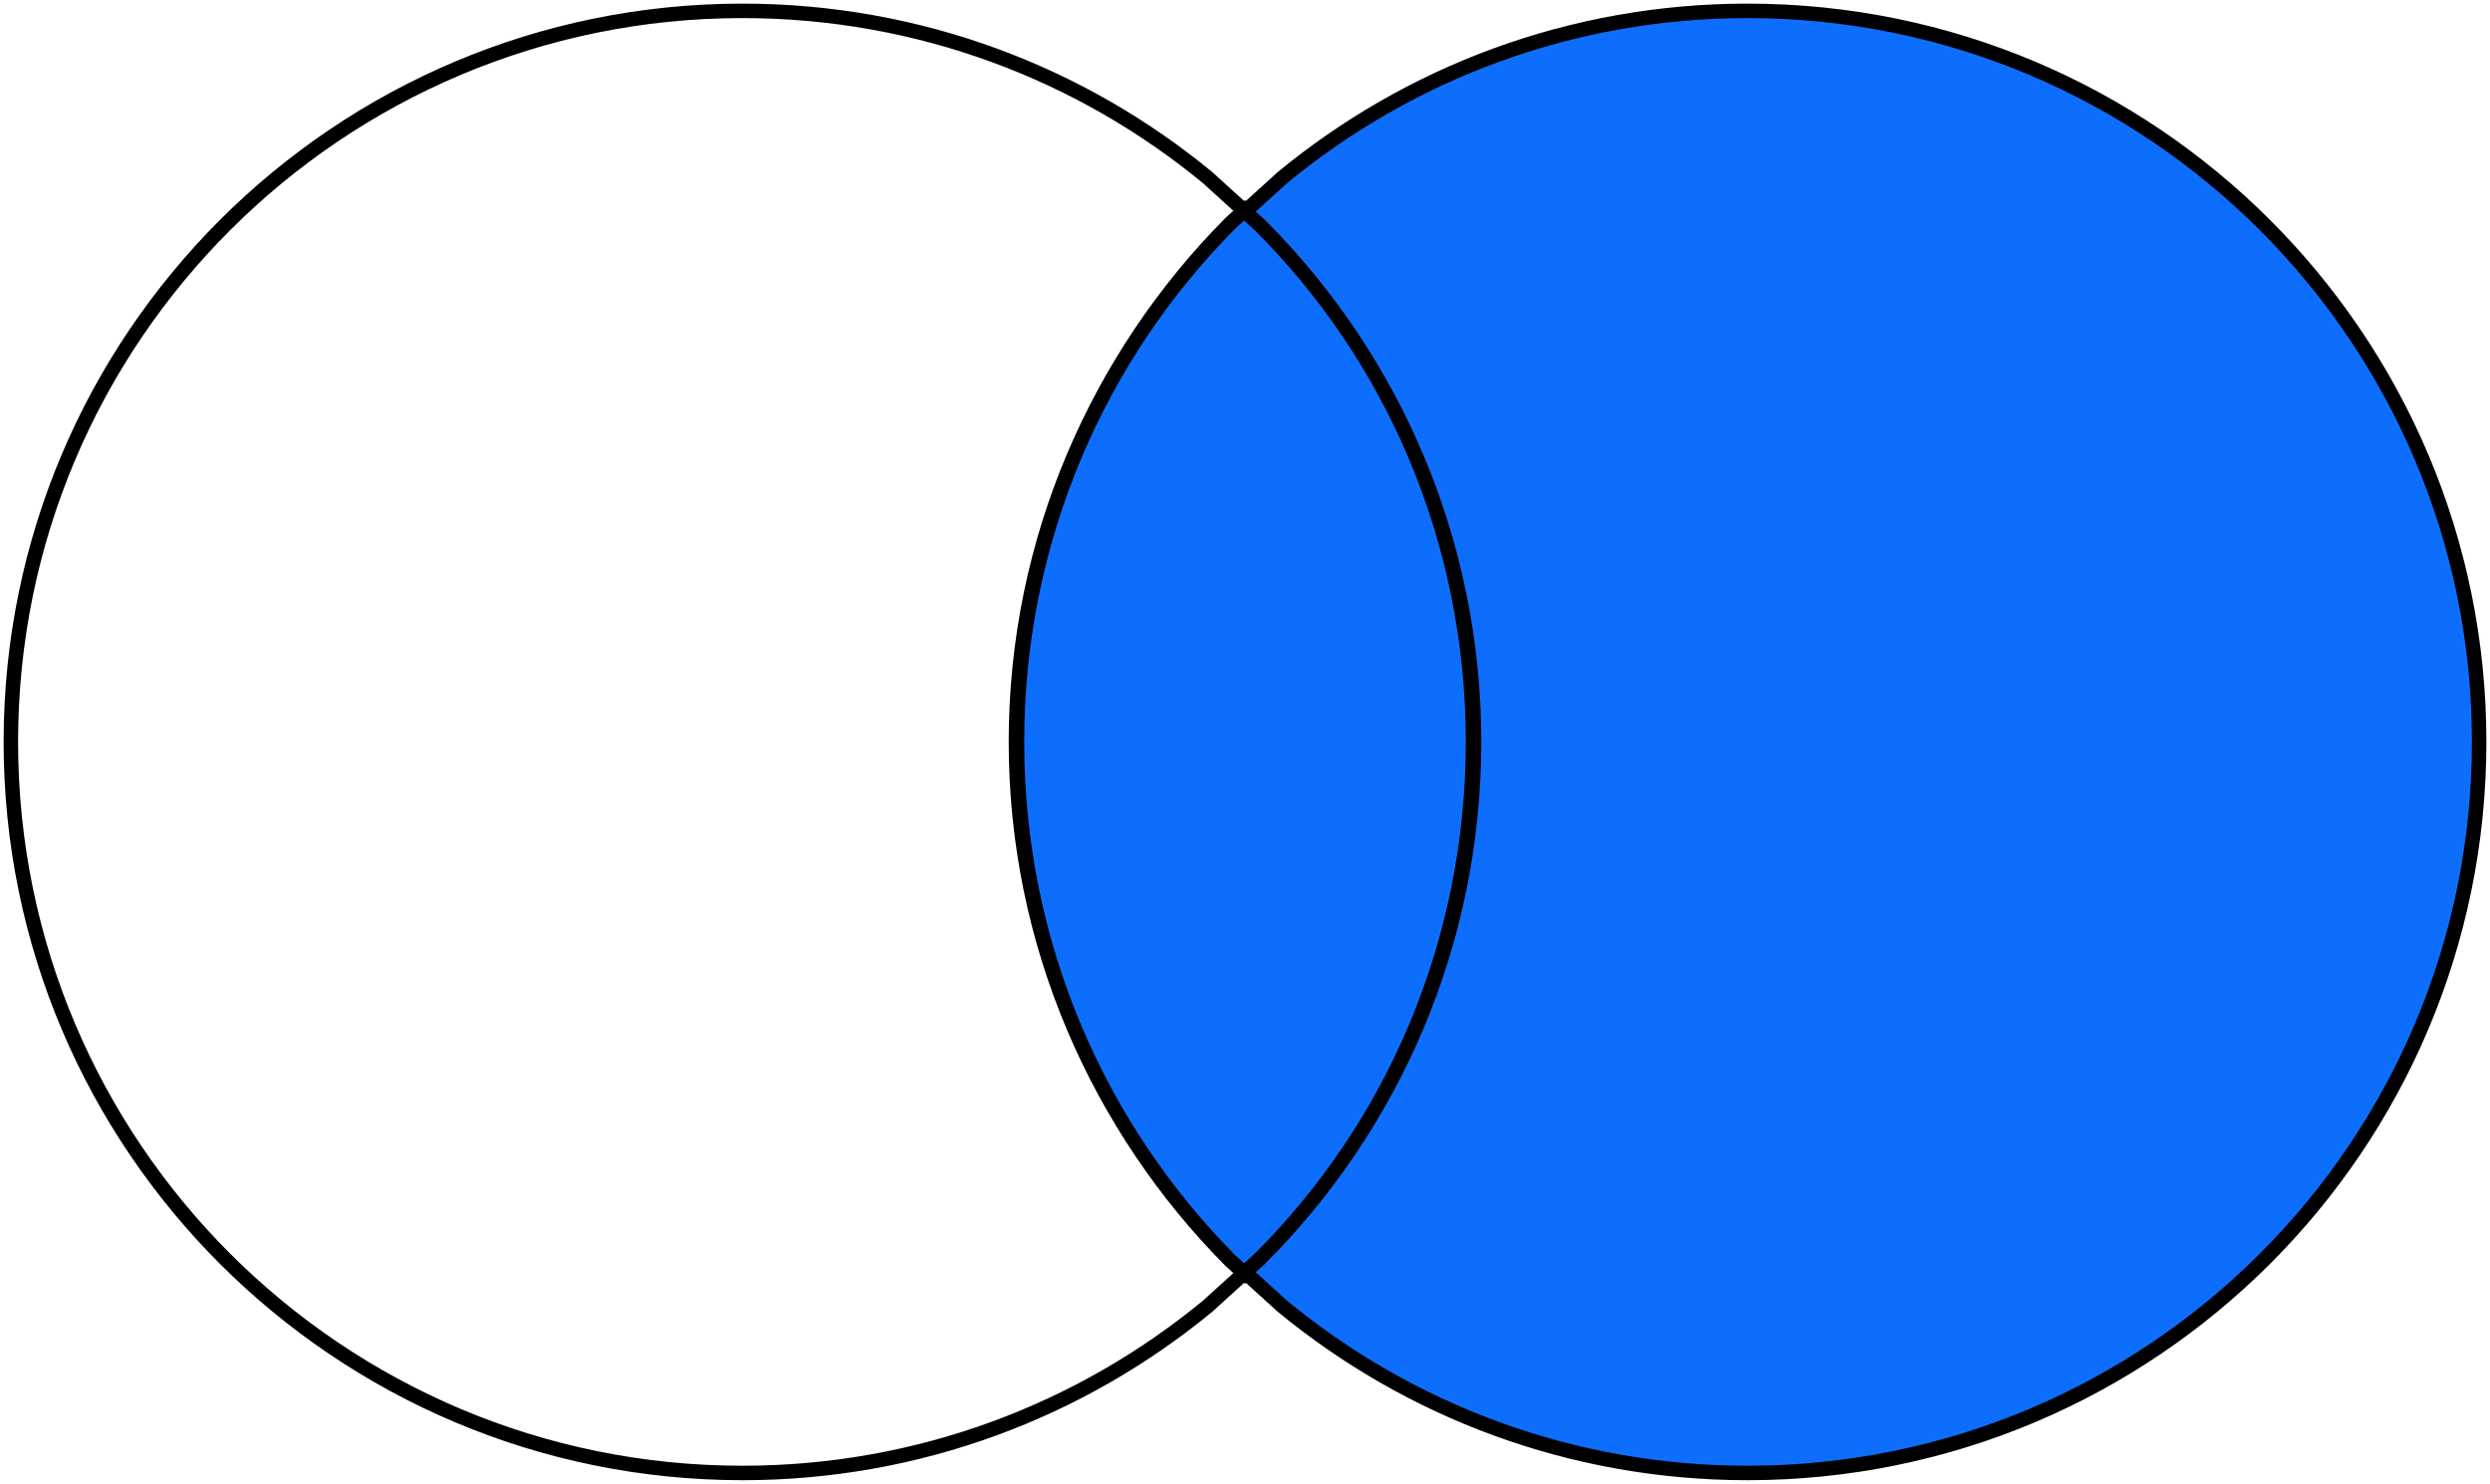
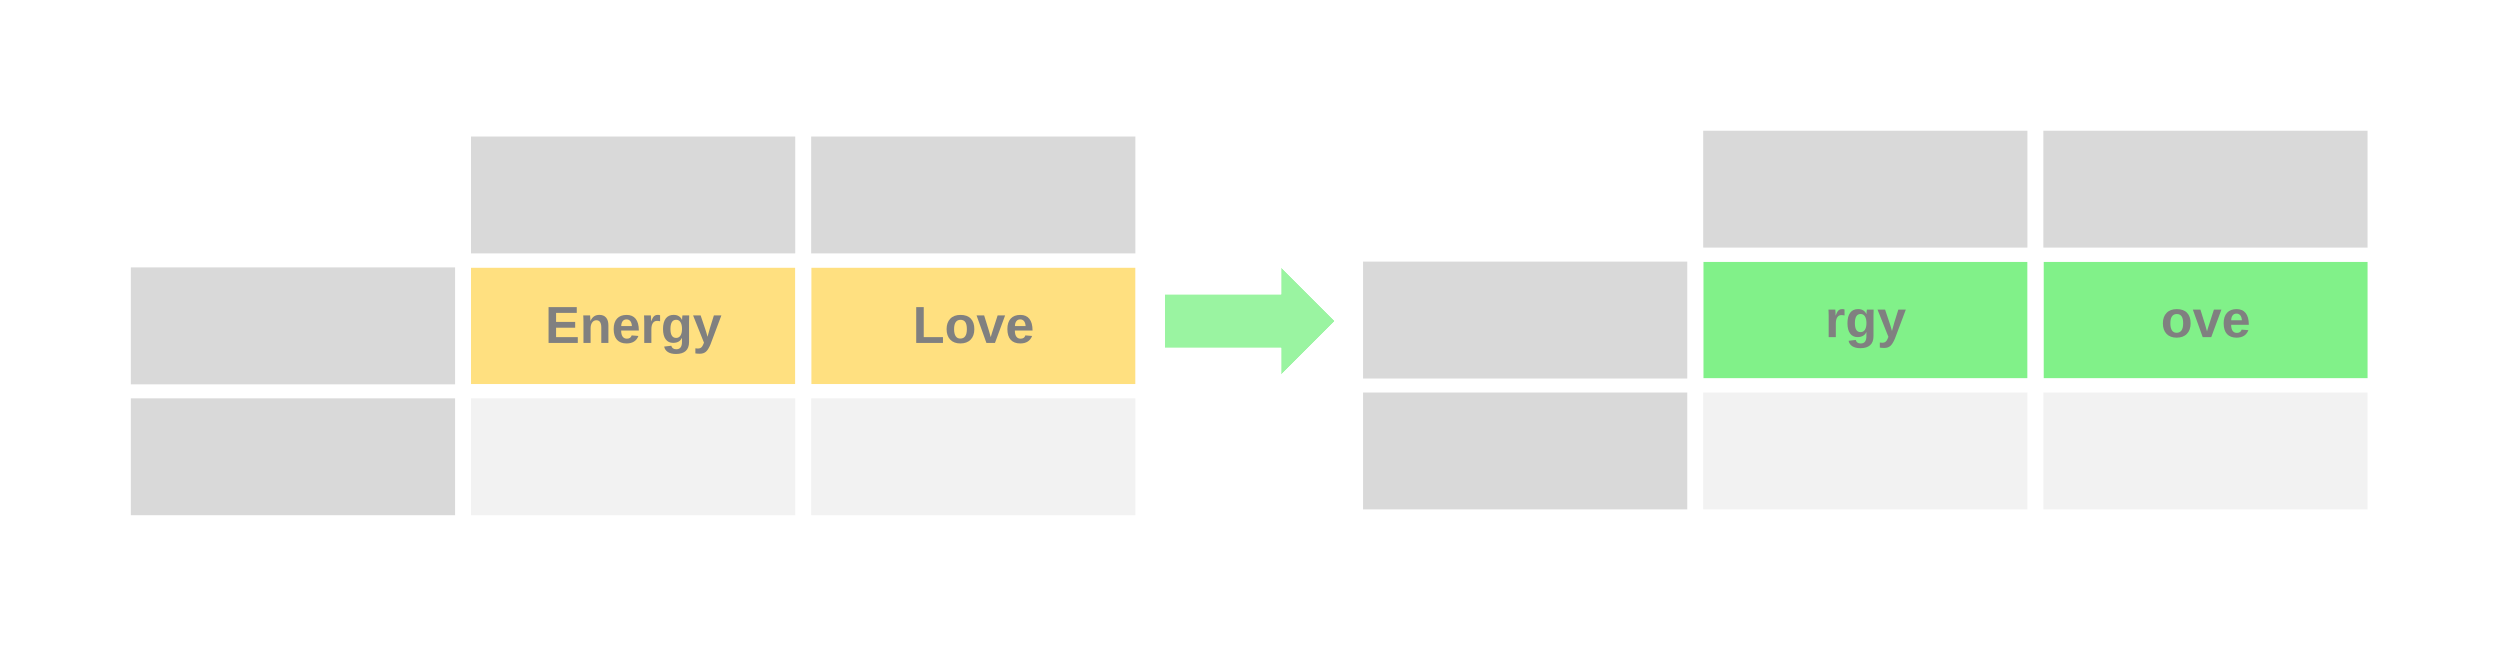
- <svg xmlns="http://www.w3.org/2000/svg" width="688" height="410" overflow="hidden">
+ <svg xmlns="http://www.w3.org/2000/svg" width="1919" zoomAndPan="magnify" viewBox="0 0 1439.25 372" height="496" preserveAspectRatio="xMidYMid meet" version="1.0">
  <defs>
-     <clipPath id="clip0">
-       <rect x="297" y="155" width="688" height="410" />
+     <filter x="0%" y="0%" width="100%" height="100%" id="42b0a31edf">
+       <feColorMatrix values="0 0 0 0 1 0 0 0 0 1 0 0 0 0 1 0 0 0 1 0" color-interpolation-filters="sRGB" />
+     </filter>
+     <g />
+     <clipPath id="8ad23a9c63">
+       <path d="M 75.332 153.953 L 262 153.953 L 262 221.25 L 75.332 221.25 Z M 75.332 153.953 " clip-rule="nonzero" />
+     </clipPath>
+     <clipPath id="ae3a5735e9">
+       <path d="M 271.16 78.59 L 458 78.59 L 458 145.891 L 271.16 145.891 Z M 271.16 78.59 " clip-rule="nonzero" />
+     </clipPath>
+     <clipPath id="1cc5b898d3">
+       <path d="M 75.332 229.312 L 262 229.312 L 262 296.613 L 75.332 296.613 Z M 75.332 229.312 " clip-rule="nonzero" />
+     </clipPath>
+     <clipPath id="db68323a3c">
+       <path d="M 271.16 229.312 L 458 229.312 L 458 296.613 L 271.16 296.613 Z M 271.16 229.312 " clip-rule="nonzero" />
+     </clipPath>
+     <clipPath id="41f35967b6">
+       <path d="M 466.984 78.59 L 653.93 78.59 L 653.93 145.891 L 466.984 145.891 Z M 466.984 78.59 " clip-rule="nonzero" />
+     </clipPath>
+     <clipPath id="b0f016cd36">
+       <path d="M 466.984 153.953 L 653.93 153.953 L 653.93 221.25 L 466.984 221.25 Z M 466.984 153.953 " clip-rule="nonzero" />
+     </clipPath>
+     <mask id="92f6beb1d5">
+       <g filter="url(#42b0a31edf)">
+         <rect x="-143.925" width="1727.1" fill="#000000" y="-37.2" height="446.4" fill-opacity="0.498" />
+       </g>
+     </mask>
+     <clipPath id="46bcf17251">
+       <path d="M 0.984 0.953 L 187.93 0.953 L 187.93 68.25 L 0.984 68.25 Z M 0.984 0.953 " clip-rule="nonzero" />
+     </clipPath>
+     <clipPath id="588526d580">
+       <rect x="0" width="188" y="0" height="69" />
+     </clipPath>
+     <clipPath id="a4cac0ad6b">
+       <path d="M 466.984 229.312 L 653.93 229.312 L 653.93 296.613 L 466.984 296.613 Z M 466.984 229.312 " clip-rule="nonzero" />
+     </clipPath>
+     <clipPath id="fd565f36ae">
+       <path d="M 670.68 153.953 L 768.879 153.953 L 768.879 216 L 670.68 216 Z M 670.68 153.953 " clip-rule="nonzero" />
+     </clipPath>
+     <clipPath id="5623d674b1">
+       <path d="M 670.68 169.395 L 737.555 169.395 L 737.555 153.953 L 768.438 184.836 L 737.555 215.719 L 737.555 200.277 L 670.68 200.277 L 670.68 169.395 " clip-rule="nonzero" />
+     </clipPath>
+     <mask id="d680920831">
+       <g filter="url(#42b0a31edf)">
+         <rect x="-143.925" width="1727.1" fill="#000000" y="-37.2" height="446.4" fill-opacity="0.4" />
+       </g>
+     </mask>
+     <clipPath id="d90a8f7bca">
+       <path d="M 0.68 0.953 L 98.559 0.953 L 98.559 62.746 L 0.68 62.746 Z M 0.68 0.953 " clip-rule="nonzero" />
+     </clipPath>
+     <clipPath id="002aa7bae4">
+       <path d="M 0.68 16.395 L 67.555 16.395 L 67.555 0.953 L 98.438 31.836 L 67.555 62.719 L 67.555 47.277 L 0.68 47.277 L 0.68 16.395 " clip-rule="nonzero" />
+     </clipPath>
+     <clipPath id="ae07a735a3">
+       <rect x="0" width="99" y="0" height="63" />
+     </clipPath>
+     <clipPath id="6c8bcc8993">
+       <path d="M 784.703 150.617 L 971.648 150.617 L 971.648 217.918 L 784.703 217.918 Z M 784.703 150.617 " clip-rule="nonzero" />
+     </clipPath>
+     <clipPath id="57436d1931">
+       <path d="M 980.527 75.258 L 1167.473 75.258 L 1167.473 142.559 L 980.527 142.559 Z M 980.527 75.258 " clip-rule="nonzero" />
+     </clipPath>
+     <clipPath id="9ef142a018">
+       <path d="M 980.527 150.617 L 1167.473 150.617 L 1167.473 217.918 L 980.527 217.918 Z M 980.527 150.617 " clip-rule="nonzero" />
+     </clipPath>
+     <mask id="6c3a9a0fc5">
+       <g filter="url(#42b0a31edf)">
+         <rect x="-143.925" width="1727.1" fill="#000000" y="-37.2" height="446.4" fill-opacity="0.498" />
+       </g>
+     </mask>
+     <clipPath id="1a2529cb92">
+       <path d="M 0.527 0.617 L 187.473 0.617 L 187.473 67.918 L 0.527 67.918 Z M 0.527 0.617 " clip-rule="nonzero" />
+     </clipPath>
+     <clipPath id="d9988ecda0">
+       <rect x="0" width="188" y="0" height="68" />
+     </clipPath>
+     <clipPath id="baf08c2bef">
+       <path d="M 784.703 225.98 L 971.648 225.98 L 971.648 293.277 L 784.703 293.277 Z M 784.703 225.98 " clip-rule="nonzero" />
+     </clipPath>
+     <clipPath id="09ef8fc01b">
+       <path d="M 980.527 225.98 L 1167.473 225.98 L 1167.473 293.277 L 980.527 293.277 Z M 980.527 225.98 " clip-rule="nonzero" />
+     </clipPath>
+     <clipPath id="3f43d0a523">
+       <path d="M 1176.355 75.258 L 1363.301 75.258 L 1363.301 142.559 L 1176.355 142.559 Z M 1176.355 75.258 " clip-rule="nonzero" />
+     </clipPath>
+     <clipPath id="85f0fb04da">
+       <path d="M 1176.355 150.617 L 1363.301 150.617 L 1363.301 217.918 L 1176.355 217.918 Z M 1176.355 150.617 " clip-rule="nonzero" />
+     </clipPath>
+     <mask id="02de023ed2">
+       <g filter="url(#42b0a31edf)">
+         <rect x="-143.925" width="1727.1" fill="#000000" y="-37.2" height="446.4" fill-opacity="0.498" />
+       </g>
+     </mask>
+     <clipPath id="378a7b683f">
+       <path d="M 0.355 0.617 L 187.301 0.617 L 187.301 67.918 L 0.355 67.918 Z M 0.355 0.617 " clip-rule="nonzero" />
+     </clipPath>
+     <clipPath id="49a25e17a5">
+       <rect x="0" width="188" y="0" height="68" />
+     </clipPath>
+     <clipPath id="b779970422">
+       <path d="M 1176.355 225.98 L 1363.301 225.98 L 1363.301 293.277 L 1176.355 293.277 Z M 1176.355 225.98 " clip-rule="nonzero" />
+     </clipPath>
+     <clipPath id="488df4987a">
+       <path d="M 271.16 153.953 L 458.105 153.953 L 458.105 221.25 L 271.16 221.25 Z M 271.16 153.953 " clip-rule="nonzero" />
+     </clipPath>
+     <mask id="e1633d36a7">
+       <g filter="url(#42b0a31edf)">
+         <rect x="-143.925" width="1727.1" fill="#000000" y="-37.2" height="446.4" fill-opacity="0.498" />
+       </g>
+     </mask>
+     <clipPath id="ca30568c45">
+       <path d="M 0.16 0.953 L 187 0.953 L 187 68.25 L 0.16 68.25 Z M 0.16 0.953 " clip-rule="nonzero" />
+     </clipPath>
+     <clipPath id="c07cf35666">
+       <rect x="0" width="188" y="0" height="69" />
    </clipPath>
  </defs>
-   <g clip-path="url(#clip0)" transform="translate(-297 -155)">
-     <path d="M502.144 158C550.987 158 595.784 175.311 630.726 204.127L641 213.458 636.919 217.164C600.338 253.719 577.712 304.219 577.712 360 577.712 415.781 600.338 466.281 636.919 502.836L641 506.542 630.726 515.873C595.784 544.689 550.987 562 502.144 562 390.503 562 300 471.562 300 360 300 248.438 390.503 158 502.144 158Z" stroke="#000000" stroke-width="4" stroke-miterlimit="8" fill="none" fill-rule="evenodd" />
-     <path d="M641 213 645.063 216.718C681.477 253.387 704 304.045 704 360 704 415.955 681.477 466.613 645.063 503.282L641 507 636.937 503.282C600.523 466.613 578 415.955 578 360 578 304.045 600.523 253.387 636.937 216.718Z" stroke="#000000" stroke-width="4" stroke-miterlimit="8" fill="#0D6EFD" fill-rule="evenodd" />
-     <path d="M779.856 562C731.013 562 686.216 544.69 651.274 515.873L641 506.542 645.081 502.836C681.662 466.281 704.288 415.781 704.288 360 704.288 304.219 681.662 253.719 645.081 217.164L641 213.458 651.274 204.127C686.216 175.311 731.013 158 779.856 158 891.497 158 982 248.438 982 360 982 471.562 891.497 562 779.856 562Z" stroke="#000000" stroke-width="4" stroke-miterlimit="8" fill="#0D6EFD" fill-rule="evenodd" />
+   <g clip-path="url(#8ad23a9c63)">
+     <path fill="#d9d9d9" d="M 75.332 153.953 L 261.988 153.953 L 261.988 221.418 L 75.332 221.418 Z M 75.332 153.953 " fill-opacity="1" fill-rule="nonzero" />
+   </g>
+   <g clip-path="url(#ae3a5735e9)">
+     <path fill="#d9d9d9" d="M 271.16 78.59 L 457.812 78.59 L 457.812 146.055 L 271.16 146.055 Z M 271.16 78.59 " fill-opacity="1" fill-rule="nonzero" />
+   </g>
+   <g clip-path="url(#1cc5b898d3)">
+     <path fill="#d9d9d9" d="M 75.332 229.312 L 261.988 229.312 L 261.988 296.777 L 75.332 296.777 Z M 75.332 229.312 " fill-opacity="1" fill-rule="nonzero" />
+   </g>
+   <g clip-path="url(#db68323a3c)">
+     <path fill="#f2f2f2" d="M 271.16 229.312 L 457.812 229.312 L 457.812 296.777 L 271.16 296.777 Z M 271.16 229.312 " fill-opacity="1" fill-rule="nonzero" />
+   </g>
+   <g clip-path="url(#41f35967b6)">
+     <path fill="#d9d9d9" d="M 466.984 78.59 L 653.637 78.59 L 653.637 146.055 L 466.984 146.055 Z M 466.984 78.59 " fill-opacity="1" fill-rule="nonzero" />
+   </g>
+   <g clip-path="url(#b0f016cd36)">
+     <g mask="url(#92f6beb1d5)">
+       <g transform="matrix(1, 0, 0, 1, 466, 153)">
+         <g clip-path="url(#588526d580)">
+           <g clip-path="url(#46bcf17251)">
+             <path fill="#ffc000" d="M 0.984 0.953 L 187.637 0.953 L 187.637 68.418 L 0.984 68.418 Z M 0.984 0.953 " fill-opacity="1" fill-rule="nonzero" />
+           </g>
+         </g>
+       </g>
+     </g>
+   </g>
+   <g fill="#808080" fill-opacity="1">
+     <g transform="translate(525.4664, 197.4292)">
+       <g>
+         <path d="M 2 0 L 2 -20.625 L 6.328 -20.625 L 6.328 -3.344 L 17.391 -3.344 L 17.391 0 Z M 2 0 " />
+       </g>
+     </g>
+     <g transform="translate(543.782, 197.4292)">
+       <g>
+         <path d="M 17.141 -7.938 C 17.141 -5.363 16.426 -3.348 15 -1.891 C 13.582 -0.43 11.613 0.297 9.094 0.297 C 6.625 0.297 4.688 -0.43 3.281 -1.891 C 1.875 -3.359 1.172 -5.375 1.172 -7.938 C 1.172 -10.477 1.875 -12.477 3.281 -13.938 C 4.688 -15.406 6.656 -16.141 9.188 -16.141 C 11.77 -16.141 13.738 -15.43 15.094 -14.016 C 16.457 -12.609 17.141 -10.582 17.141 -7.938 Z M 12.844 -7.938 C 12.844 -9.82 12.535 -11.188 11.922 -12.031 C 11.305 -12.883 10.41 -13.312 9.234 -13.312 C 6.734 -13.312 5.484 -11.52 5.484 -7.938 C 5.484 -6.164 5.789 -4.816 6.406 -3.891 C 7.02 -2.973 7.898 -2.516 9.047 -2.516 C 11.578 -2.516 12.844 -4.32 12.844 -7.938 Z M 12.844 -7.938 " />
+       </g>
+     </g>
+     <g transform="translate(562.0977, 197.4292)">
+       <g>
+         <path d="M 10.703 0 L 5.781 0 L 0.109 -15.844 L 4.469 -15.844 L 7.234 -6.984 C 7.379 -6.492 7.723 -5.273 8.266 -3.328 C 8.367 -3.723 8.57 -4.422 8.875 -5.422 C 9.176 -6.43 10.297 -9.906 12.234 -15.844 L 16.547 -15.844 Z M 10.703 0 " />
+       </g>
+     </g>
+     <g transform="translate(578.7736, 197.4292)">
+       <g>
+         <path d="M 8.578 0.297 C 6.191 0.297 4.359 -0.406 3.078 -1.812 C 1.805 -3.227 1.172 -5.289 1.172 -8 C 1.172 -10.613 1.816 -12.625 3.109 -14.031 C 4.41 -15.438 6.254 -16.141 8.641 -16.141 C 10.91 -16.141 12.645 -15.383 13.844 -13.875 C 15.051 -12.363 15.656 -10.156 15.656 -7.25 L 15.656 -7.125 L 5.484 -7.125 C 5.484 -5.582 5.77 -4.414 6.344 -3.625 C 6.914 -2.844 7.727 -2.453 8.781 -2.453 C 10.238 -2.453 11.156 -3.082 11.531 -4.344 L 15.422 -4.016 C 14.297 -1.141 12.016 0.297 8.578 0.297 Z M 8.578 -13.547 C 7.609 -13.547 6.863 -13.207 6.344 -12.531 C 5.82 -11.852 5.547 -10.91 5.516 -9.703 L 11.672 -9.703 C 11.586 -10.984 11.273 -11.941 10.734 -12.578 C 10.203 -13.223 9.484 -13.547 8.578 -13.547 Z M 8.578 -13.547 " />
+       </g>
+     </g>
+   </g>
+   <g clip-path="url(#a4cac0ad6b)">
+     <path fill="#f2f2f2" d="M 466.984 229.312 L 653.637 229.312 L 653.637 296.777 L 466.984 296.777 Z M 466.984 229.312 " fill-opacity="1" fill-rule="nonzero" />
+   </g>
+   <g clip-path="url(#fd565f36ae)">
+     <g clip-path="url(#5623d674b1)">
+       <g mask="url(#d680920831)">
+         <g transform="matrix(1, 0, 0, 1, 670, 153)">
+           <g clip-path="url(#ae07a735a3)">
+             <g clip-path="url(#d90a8f7bca)">
+               <g clip-path="url(#002aa7bae4)">
+                 <path fill="#03e313" d="M 0.68 0.953 L 98.129 0.953 L 98.129 62.418 L 0.68 62.418 Z M 0.68 0.953 " fill-opacity="1" fill-rule="nonzero" />
+               </g>
+             </g>
+           </g>
+         </g>
+       </g>
+     </g>
+   </g>
+   <g clip-path="url(#6c8bcc8993)">
+     <path fill="#d9d9d9" d="M 784.703 150.617 L 971.355 150.617 L 971.355 218.082 L 784.703 218.082 Z M 784.703 150.617 " fill-opacity="1" fill-rule="nonzero" />
+   </g>
+   <g clip-path="url(#57436d1931)">
+     <path fill="#d9d9d9" d="M 980.527 75.258 L 1167.18 75.258 L 1167.18 142.723 L 980.527 142.723 Z M 980.527 75.258 " fill-opacity="1" fill-rule="nonzero" />
+   </g>
+   <g clip-path="url(#9ef142a018)">
+     <g mask="url(#6c3a9a0fc5)">
+       <g transform="matrix(1, 0, 0, 1, 980, 150)">
+         <g clip-path="url(#d9988ecda0)">
+           <g clip-path="url(#1a2529cb92)">
+             <path fill="#03e313" d="M 0.527 0.617 L 187.18 0.617 L 187.18 68.082 L 0.527 68.082 Z M 0.527 0.617 " fill-opacity="1" fill-rule="nonzero" />
+           </g>
+         </g>
+       </g>
+     </g>
+   </g>
+   <g fill="#808080" fill-opacity="1">
+     <g transform="translate(1050.676, 194.0958)">
+       <g>
+         <path d="M 2.094 0 L 2.094 -12.125 C 2.094 -12.988 2.078 -13.711 2.047 -14.297 C 2.023 -14.879 2 -15.395 1.969 -15.844 L 5.906 -15.844 C 5.926 -15.664 5.961 -15.129 6.016 -14.234 C 6.066 -13.348 6.094 -12.754 6.094 -12.453 L 6.156 -12.453 C 6.551 -13.566 6.906 -14.348 7.219 -14.797 C 7.531 -15.254 7.898 -15.594 8.328 -15.812 C 8.754 -16.039 9.289 -16.156 9.938 -16.156 C 10.469 -16.156 10.895 -16.078 11.219 -15.922 L 11.219 -12.484 C 10.551 -12.629 9.961 -12.703 9.453 -12.703 C 8.43 -12.703 7.633 -12.285 7.062 -11.453 C 6.488 -10.629 6.203 -9.406 6.203 -7.781 L 6.203 0 Z M 2.094 0 " />
+       </g>
+     </g>
+     <g transform="translate(1062.345, 194.0958)">
+       <g>
+         <path d="M 8.719 6.359 C 6.789 6.359 5.238 5.988 4.062 5.25 C 2.883 4.508 2.16 3.457 1.891 2.094 L 6 1.609 C 6.145 2.242 6.457 2.738 6.938 3.094 C 7.426 3.457 8.062 3.641 8.844 3.641 C 9.988 3.641 10.82 3.285 11.344 2.578 C 11.875 1.879 12.141 0.836 12.141 -0.547 L 12.141 -1.375 L 12.172 -2.938 L 12.141 -2.938 C 11.234 -1 9.535 -0.031 7.047 -0.031 C 5.203 -0.031 3.77 -0.723 2.75 -2.109 C 1.738 -3.492 1.234 -5.473 1.234 -8.047 C 1.234 -10.641 1.754 -12.641 2.797 -14.047 C 3.836 -15.453 5.352 -16.156 7.344 -16.156 C 9.656 -16.156 11.254 -15.203 12.141 -13.297 L 12.203 -13.297 C 12.203 -13.641 12.223 -14.102 12.266 -14.688 C 12.316 -15.27 12.367 -15.656 12.422 -15.844 L 16.312 -15.844 C 16.25 -14.789 16.219 -13.57 16.219 -12.188 L 16.219 -0.484 C 16.219 1.773 15.578 3.477 14.297 4.625 C 13.023 5.781 11.164 6.359 8.719 6.359 Z M 12.172 -8.141 C 12.172 -9.766 11.879 -11.035 11.297 -11.953 C 10.711 -12.867 9.883 -13.328 8.812 -13.328 C 6.613 -13.328 5.516 -11.566 5.516 -8.047 C 5.516 -4.609 6.602 -2.891 8.781 -2.891 C 9.875 -2.891 10.711 -3.344 11.297 -4.25 C 11.879 -5.164 12.172 -6.461 12.172 -8.141 Z M 12.172 -8.141 " />
+       </g>
+     </g>
+     <g transform="translate(1080.66, 194.0958)">
+       <g>
+         <path d="M 4.141 6.219 C 3.16 6.219 2.297 6.156 1.547 6.031 L 1.547 3.109 C 2.066 3.18 2.539 3.219 2.969 3.219 C 3.551 3.219 4.035 3.125 4.422 2.938 C 4.805 2.758 5.148 2.453 5.453 2.016 C 5.766 1.586 6.113 0.863 6.5 -0.156 L 0.234 -15.844 L 4.578 -15.844 L 7.078 -8.422 C 7.461 -7.359 7.953 -5.727 8.547 -3.531 L 8.922 -4.922 L 9.875 -8.359 L 12.203 -15.844 L 16.516 -15.844 L 10.25 0.828 C 9.406 2.859 8.531 4.266 7.625 5.047 C 6.727 5.828 5.566 6.219 4.141 6.219 Z M 4.141 6.219 " />
+       </g>
+     </g>
+   </g>
+   <g clip-path="url(#baf08c2bef)">
+     <path fill="#d9d9d9" d="M 784.703 225.98 L 971.355 225.98 L 971.355 293.445 L 784.703 293.445 Z M 784.703 225.98 " fill-opacity="1" fill-rule="nonzero" />
+   </g>
+   <g clip-path="url(#09ef8fc01b)">
+     <path fill="#f2f2f2" d="M 980.527 225.98 L 1167.18 225.98 L 1167.18 293.445 L 980.527 293.445 Z M 980.527 225.98 " fill-opacity="1" fill-rule="nonzero" />
+   </g>
+   <g clip-path="url(#3f43d0a523)">
+     <path fill="#d9d9d9" d="M 1176.355 75.258 L 1363.008 75.258 L 1363.008 142.723 L 1176.355 142.723 Z M 1176.355 75.258 " fill-opacity="1" fill-rule="nonzero" />
+   </g>
+   <g clip-path="url(#85f0fb04da)">
+     <g mask="url(#02de023ed2)">
+       <g transform="matrix(1, 0, 0, 1, 1176, 150)">
+         <g clip-path="url(#49a25e17a5)">
+           <g clip-path="url(#378a7b683f)">
+             <path fill="#03e313" d="M 0.355 0.617 L 187.008 0.617 L 187.008 68.082 L 0.355 68.082 Z M 0.355 0.617 " fill-opacity="1" fill-rule="nonzero" />
+           </g>
+         </g>
+       </g>
+     </g>
+   </g>
+   <g fill="#808080" fill-opacity="1">
+     <g transform="translate(1243.995, 194.0958)">
+       <g>
+         <path d="M 17.141 -7.938 C 17.141 -5.363 16.426 -3.348 15 -1.891 C 13.582 -0.43 11.613 0.297 9.094 0.297 C 6.625 0.297 4.688 -0.43 3.281 -1.891 C 1.875 -3.359 1.172 -5.375 1.172 -7.938 C 1.172 -10.477 1.875 -12.477 3.281 -13.938 C 4.688 -15.406 6.656 -16.141 9.188 -16.141 C 11.77 -16.141 13.738 -15.43 15.094 -14.016 C 16.457 -12.609 17.141 -10.582 17.141 -7.938 Z M 12.844 -7.938 C 12.844 -9.82 12.535 -11.188 11.922 -12.031 C 11.305 -12.883 10.41 -13.312 9.234 -13.312 C 6.734 -13.312 5.484 -11.52 5.484 -7.938 C 5.484 -6.164 5.789 -4.816 6.406 -3.891 C 7.02 -2.973 7.898 -2.516 9.047 -2.516 C 11.578 -2.516 12.844 -4.32 12.844 -7.938 Z M 12.844 -7.938 " />
+       </g>
+     </g>
+     <g transform="translate(1262.311, 194.0958)">
+       <g>
+         <path d="M 10.703 0 L 5.781 0 L 0.109 -15.844 L 4.469 -15.844 L 7.234 -6.984 C 7.379 -6.492 7.723 -5.273 8.266 -3.328 C 8.367 -3.723 8.57 -4.422 8.875 -5.422 C 9.176 -6.43 10.297 -9.906 12.234 -15.844 L 16.547 -15.844 Z M 10.703 0 " />
+       </g>
+     </g>
+     <g transform="translate(1278.986, 194.0958)">
+       <g>
+         <path d="M 8.578 0.297 C 6.191 0.297 4.359 -0.406 3.078 -1.812 C 1.805 -3.227 1.172 -5.289 1.172 -8 C 1.172 -10.613 1.816 -12.625 3.109 -14.031 C 4.41 -15.438 6.254 -16.141 8.641 -16.141 C 10.91 -16.141 12.645 -15.383 13.844 -13.875 C 15.051 -12.363 15.656 -10.156 15.656 -7.25 L 15.656 -7.125 L 5.484 -7.125 C 5.484 -5.582 5.77 -4.414 6.344 -3.625 C 6.914 -2.844 7.727 -2.453 8.781 -2.453 C 10.238 -2.453 11.156 -3.082 11.531 -4.344 L 15.422 -4.016 C 14.297 -1.141 12.016 0.297 8.578 0.297 Z M 8.578 -13.547 C 7.609 -13.547 6.863 -13.207 6.344 -12.531 C 5.82 -11.852 5.547 -10.91 5.516 -9.703 L 11.672 -9.703 C 11.586 -10.984 11.273 -11.941 10.734 -12.578 C 10.203 -13.223 9.484 -13.547 8.578 -13.547 Z M 8.578 -13.547 " />
+       </g>
+     </g>
+   </g>
+   <g clip-path="url(#b779970422)">
+     <path fill="#f2f2f2" d="M 1176.355 225.98 L 1363.008 225.98 L 1363.008 293.445 L 1176.355 293.445 Z M 1176.355 225.98 " fill-opacity="1" fill-rule="nonzero" />
+   </g>
+   <g clip-path="url(#488df4987a)">
+     <g mask="url(#e1633d36a7)">
+       <g transform="matrix(1, 0, 0, 1, 271, 153)">
+         <g clip-path="url(#c07cf35666)">
+           <g clip-path="url(#ca30568c45)">
+             <path fill="#ffc000" d="M 0.16 0.953 L 186.812 0.953 L 186.812 68.418 L 0.16 68.418 Z M 0.16 0.953 " fill-opacity="1" fill-rule="nonzero" />
+           </g>
+         </g>
+       </g>
+     </g>
+   </g>
+   <g fill="#808080" fill-opacity="1">
+     <g transform="translate(313.8052, 197.4292)">
+       <g>
+         <path d="M 2 0 L 2 -20.625 L 18.234 -20.625 L 18.234 -17.297 L 6.328 -17.297 L 6.328 -12.109 L 17.328 -12.109 L 17.328 -8.766 L 6.328 -8.766 L 6.328 -3.344 L 18.828 -3.344 L 18.828 0 Z M 2 0 " />
+       </g>
+     </g>
+     <g transform="translate(333.8045, 197.4292)">
+       <g>
+         <path d="M 12.359 0 L 12.359 -8.891 C 12.359 -11.672 11.414 -13.062 9.531 -13.062 C 8.531 -13.062 7.723 -12.633 7.109 -11.781 C 6.504 -10.926 6.203 -9.828 6.203 -8.484 L 6.203 0 L 2.094 0 L 2.094 -12.297 C 2.094 -13.148 2.078 -13.848 2.047 -14.391 C 2.023 -14.93 2 -15.414 1.969 -15.844 L 5.906 -15.844 C 5.926 -15.656 5.961 -15.156 6.016 -14.344 C 6.066 -13.539 6.094 -12.988 6.094 -12.688 L 6.156 -12.688 C 6.707 -13.906 7.398 -14.785 8.234 -15.328 C 9.078 -15.879 10.082 -16.156 11.25 -16.156 C 12.926 -16.156 14.211 -15.633 15.109 -14.594 C 16.004 -13.562 16.453 -12.051 16.453 -10.062 L 16.453 0 Z M 12.359 0 " />
+       </g>
+     </g>
+     <g transform="translate(352.1202, 197.4292)">
+       <g>
+         <path d="M 8.578 0.297 C 6.191 0.297 4.359 -0.406 3.078 -1.812 C 1.805 -3.227 1.172 -5.289 1.172 -8 C 1.172 -10.613 1.816 -12.625 3.109 -14.031 C 4.41 -15.438 6.254 -16.141 8.641 -16.141 C 10.91 -16.141 12.645 -15.383 13.844 -13.875 C 15.051 -12.363 15.656 -10.156 15.656 -7.25 L 15.656 -7.125 L 5.484 -7.125 C 5.484 -5.582 5.77 -4.414 6.344 -3.625 C 6.914 -2.844 7.727 -2.453 8.781 -2.453 C 10.238 -2.453 11.156 -3.082 11.531 -4.344 L 15.422 -4.016 C 14.297 -1.141 12.016 0.297 8.578 0.297 Z M 8.578 -13.547 C 7.609 -13.547 6.863 -13.207 6.344 -12.531 C 5.82 -11.852 5.547 -10.91 5.516 -9.703 L 11.672 -9.703 C 11.586 -10.984 11.273 -11.941 10.734 -12.578 C 10.203 -13.223 9.484 -13.547 8.578 -13.547 Z M 8.578 -13.547 " />
+       </g>
+     </g>
+     <g transform="translate(368.7961, 197.4292)">
+       <g>
+         <path d="M 2.094 0 L 2.094 -12.125 C 2.094 -12.988 2.078 -13.711 2.047 -14.297 C 2.023 -14.879 2 -15.395 1.969 -15.844 L 5.906 -15.844 C 5.926 -15.664 5.961 -15.129 6.016 -14.234 C 6.066 -13.348 6.094 -12.754 6.094 -12.453 L 6.156 -12.453 C 6.551 -13.566 6.906 -14.348 7.219 -14.797 C 7.531 -15.254 7.898 -15.594 8.328 -15.812 C 8.754 -16.039 9.289 -16.156 9.938 -16.156 C 10.469 -16.156 10.895 -16.078 11.219 -15.922 L 11.219 -12.484 C 10.551 -12.629 9.961 -12.703 9.453 -12.703 C 8.43 -12.703 7.633 -12.285 7.062 -11.453 C 6.488 -10.629 6.203 -9.406 6.203 -7.781 L 6.203 0 Z M 2.094 0 " />
+       </g>
+     </g>
+     <g transform="translate(380.4648, 197.4292)">
+       <g>
+         <path d="M 8.719 6.359 C 6.789 6.359 5.238 5.988 4.062 5.25 C 2.883 4.508 2.16 3.457 1.891 2.094 L 6 1.609 C 6.145 2.242 6.457 2.738 6.938 3.094 C 7.426 3.457 8.062 3.641 8.844 3.641 C 9.988 3.641 10.82 3.285 11.344 2.578 C 11.875 1.879 12.141 0.836 12.141 -0.547 L 12.141 -1.375 L 12.172 -2.938 L 12.141 -2.938 C 11.234 -1 9.535 -0.031 7.047 -0.031 C 5.203 -0.031 3.77 -0.723 2.75 -2.109 C 1.738 -3.492 1.234 -5.473 1.234 -8.047 C 1.234 -10.641 1.754 -12.641 2.797 -14.047 C 3.836 -15.453 5.352 -16.156 7.344 -16.156 C 9.656 -16.156 11.254 -15.203 12.141 -13.297 L 12.203 -13.297 C 12.203 -13.641 12.223 -14.102 12.266 -14.688 C 12.316 -15.27 12.367 -15.656 12.422 -15.844 L 16.312 -15.844 C 16.25 -14.789 16.219 -13.57 16.219 -12.188 L 16.219 -0.484 C 16.219 1.773 15.578 3.477 14.297 4.625 C 13.023 5.781 11.164 6.359 8.719 6.359 Z M 12.172 -8.141 C 12.172 -9.766 11.879 -11.035 11.297 -11.953 C 10.711 -12.867 9.883 -13.328 8.812 -13.328 C 6.613 -13.328 5.516 -11.566 5.516 -8.047 C 5.516 -4.609 6.602 -2.891 8.781 -2.891 C 9.875 -2.891 10.711 -3.344 11.297 -4.25 C 11.879 -5.164 12.172 -6.461 12.172 -8.141 Z M 12.172 -8.141 " />
+       </g>
+     </g>
+     <g transform="translate(398.7804, 197.4292)">
+       <g>
+         <path d="M 4.141 6.219 C 3.16 6.219 2.297 6.156 1.547 6.031 L 1.547 3.109 C 2.066 3.18 2.539 3.219 2.969 3.219 C 3.551 3.219 4.035 3.125 4.422 2.938 C 4.805 2.758 5.148 2.453 5.453 2.016 C 5.766 1.586 6.113 0.863 6.5 -0.156 L 0.234 -15.844 L 4.578 -15.844 L 7.078 -8.422 C 7.461 -7.359 7.953 -5.727 8.547 -3.531 L 8.922 -4.922 L 9.875 -8.359 L 12.203 -15.844 L 16.516 -15.844 L 10.25 0.828 C 9.406 2.859 8.531 4.266 7.625 5.047 C 6.727 5.828 5.566 6.219 4.141 6.219 Z M 4.141 6.219 " />
+       </g>
+     </g>
  </g>
</svg>
